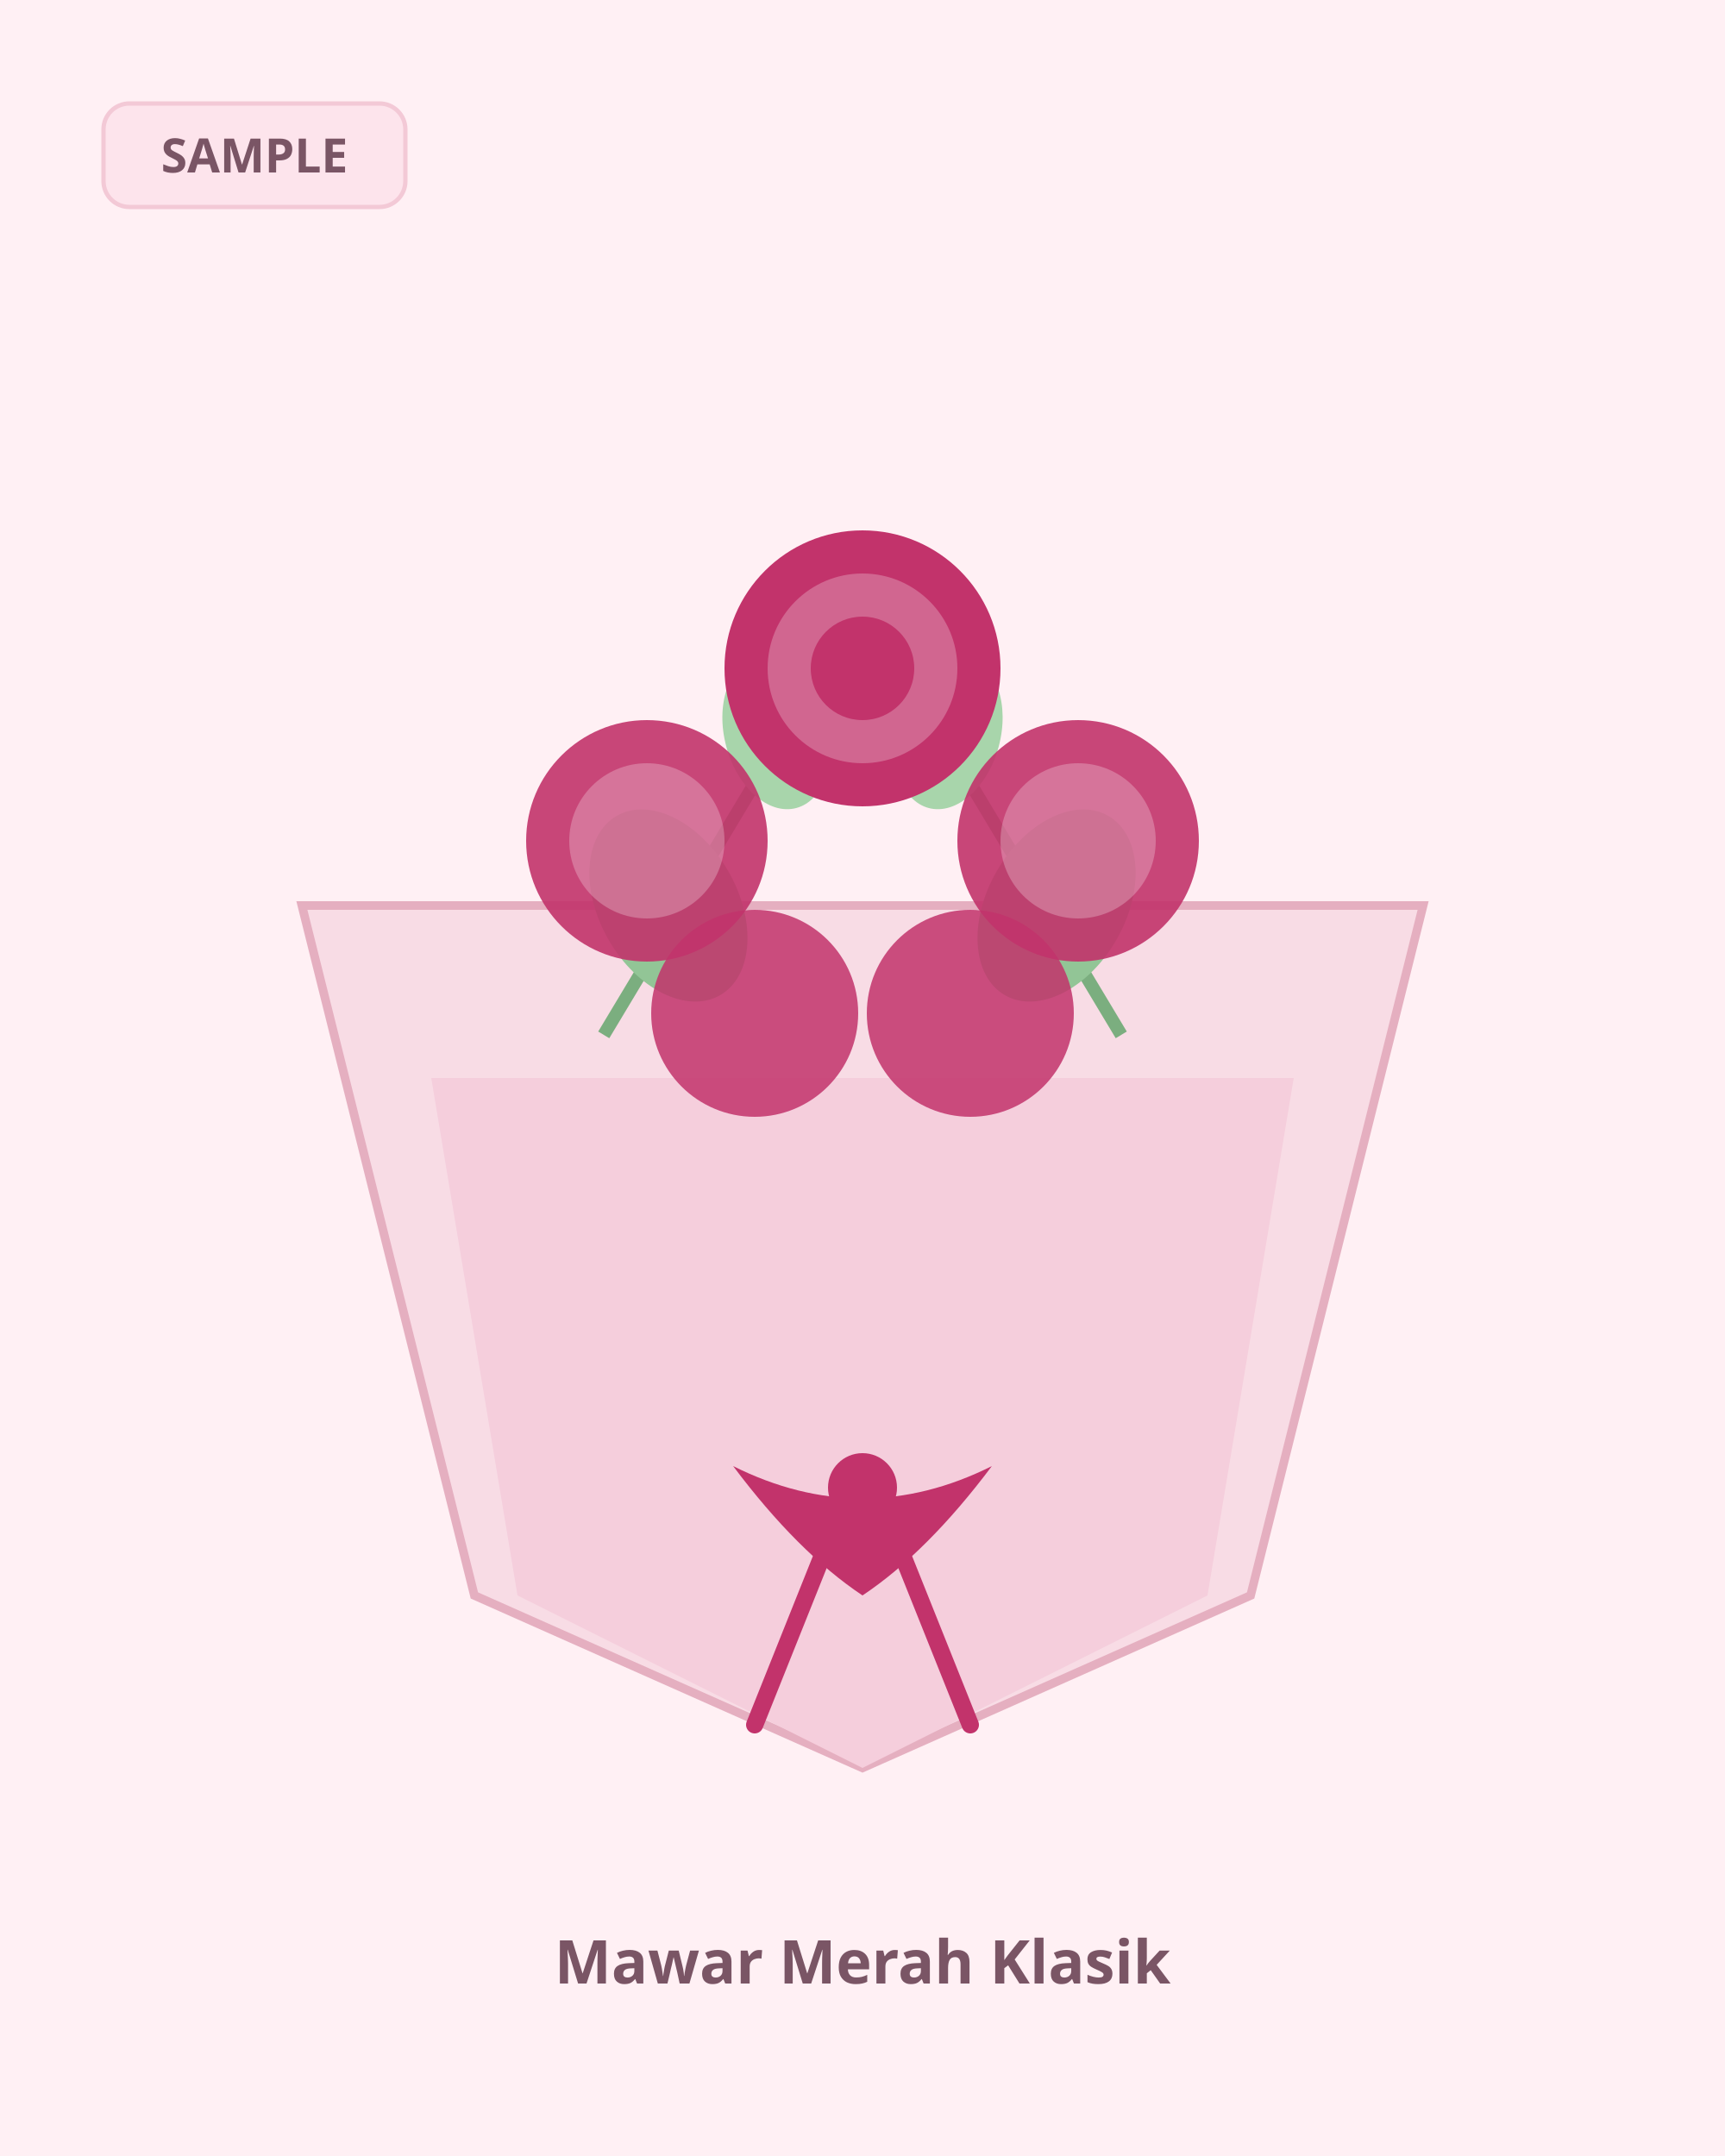
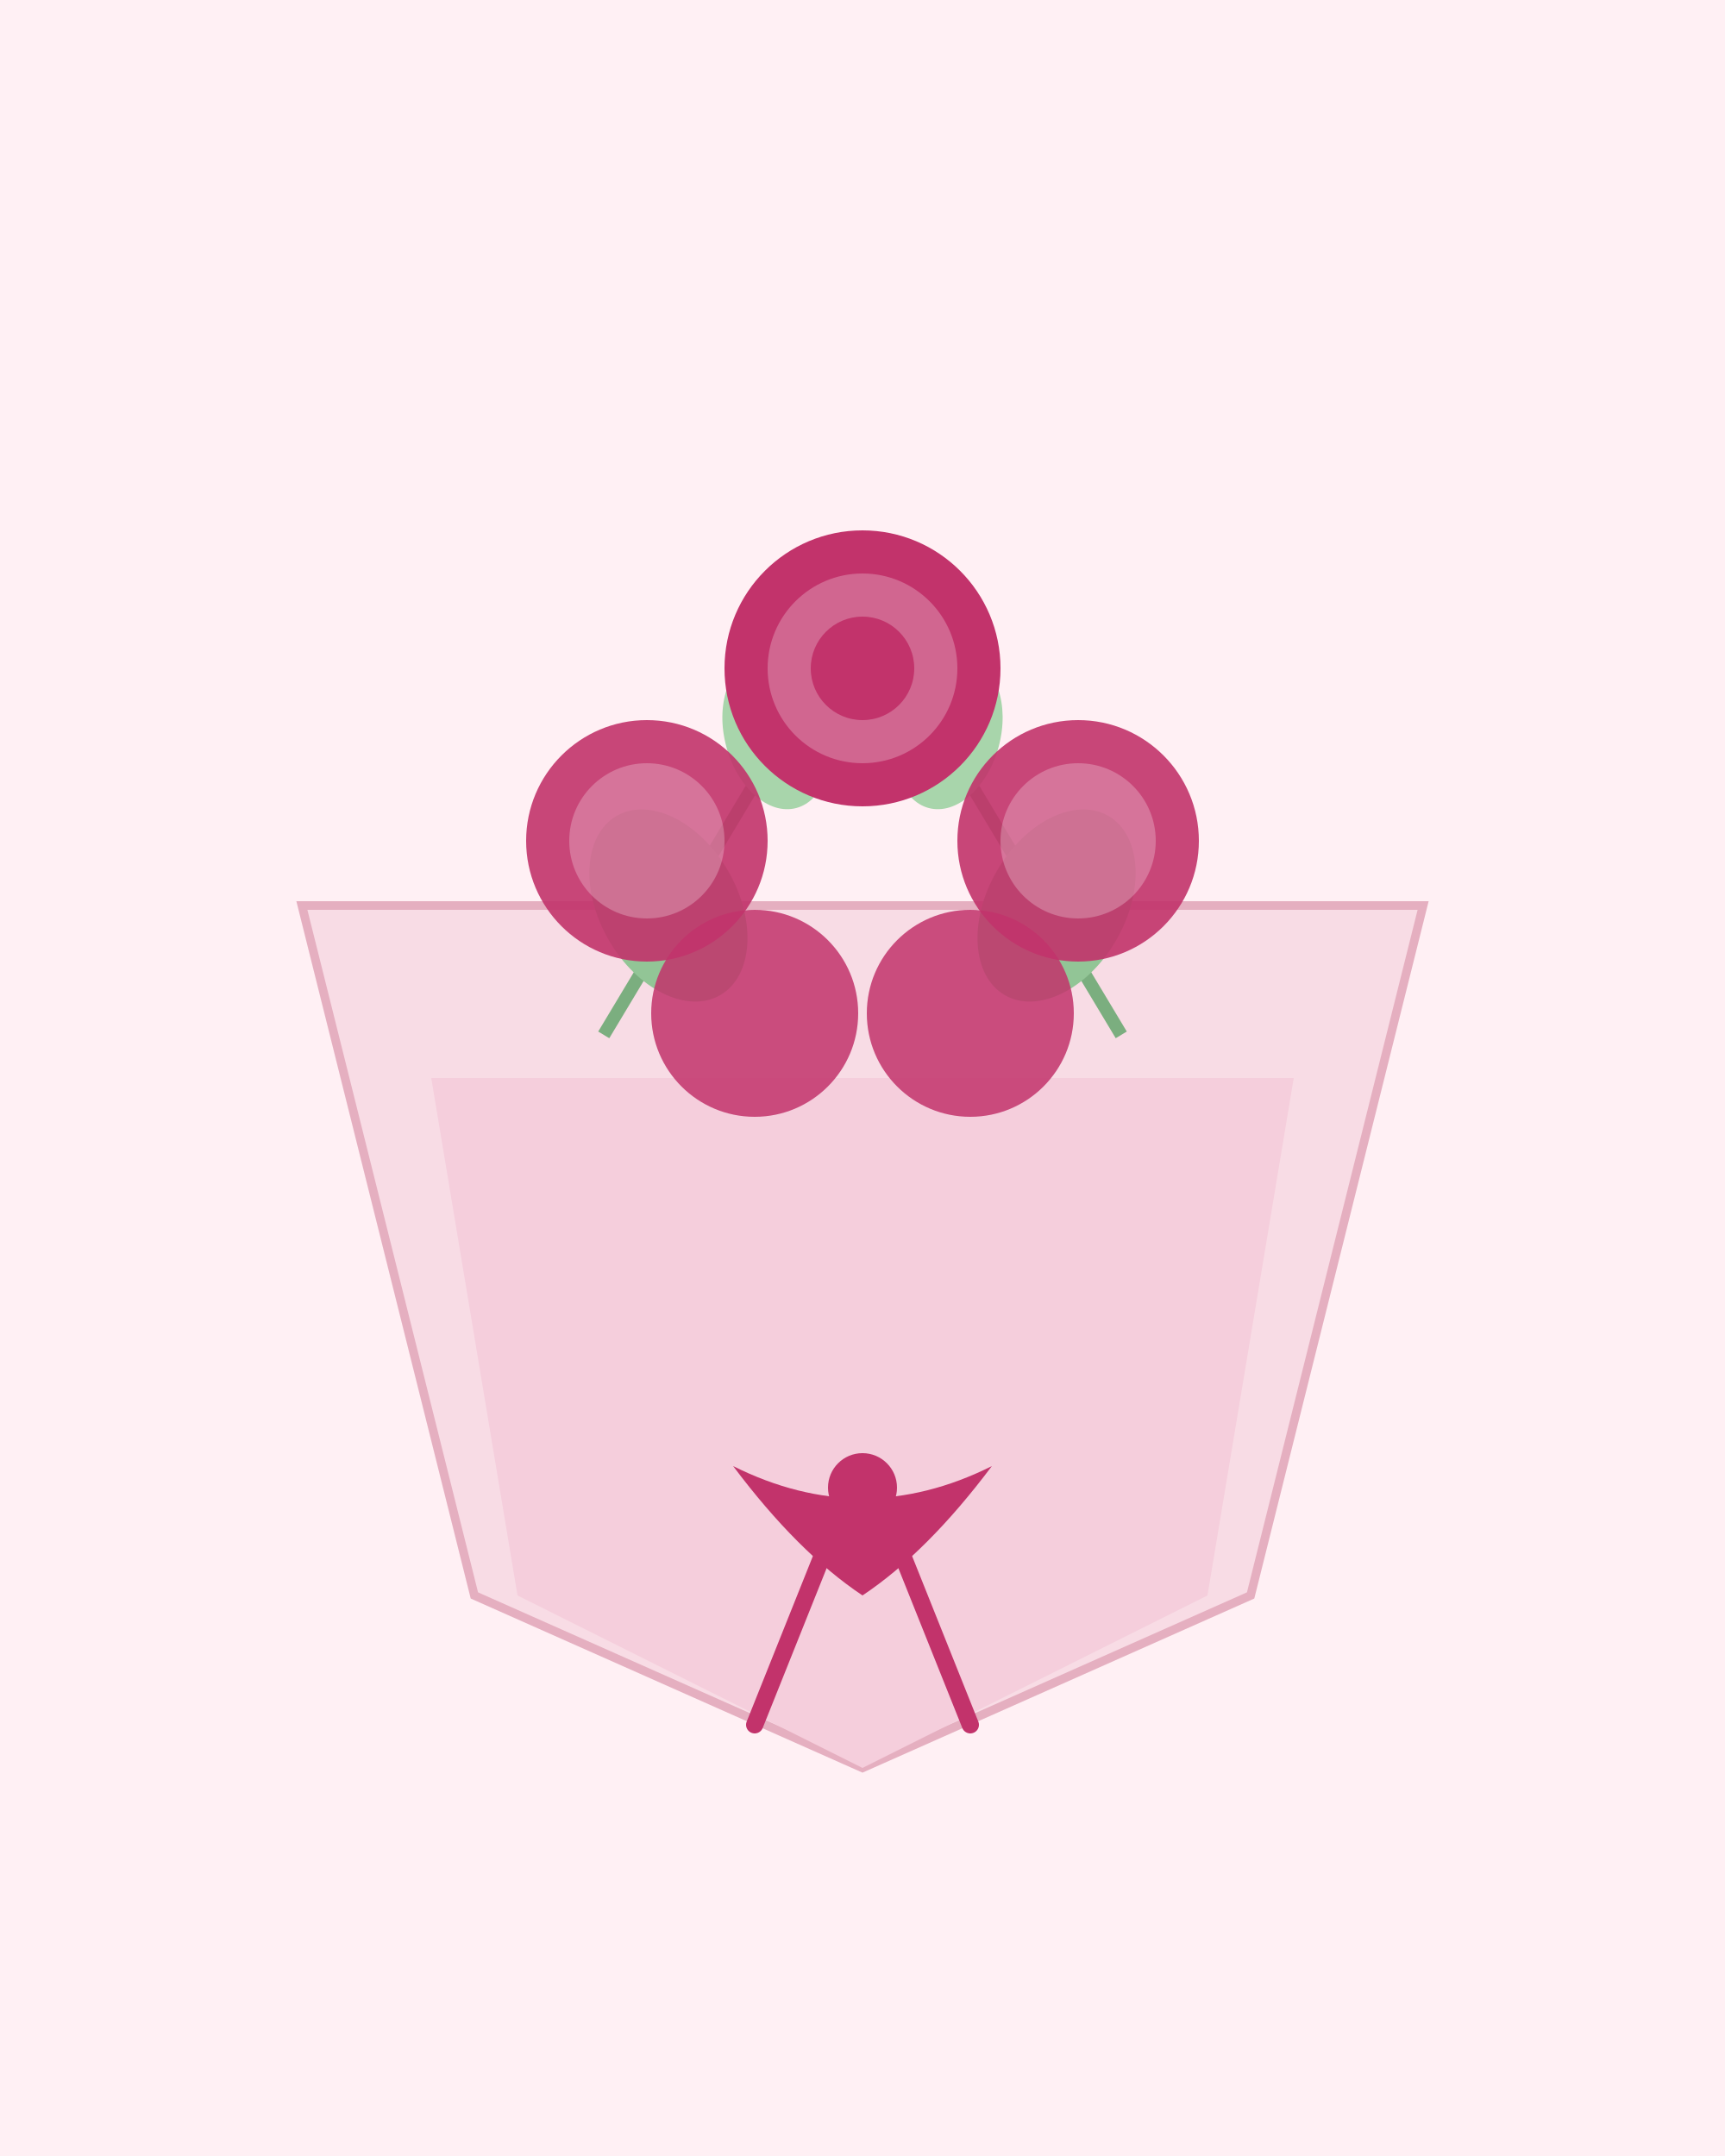
<svg xmlns="http://www.w3.org/2000/svg" viewBox="0 0 400 500" width="400" height="500">
  <rect width="400" height="500" fill="#FFF0F4" />
  <g transform="translate(200, 230)">
    <path d="M-90 140 L0 180 L90 140 L130 -20 L-130 -20 Z" fill="#F8DCE5" stroke="#E5AFC0" stroke-width="2" />
    <path d="M-80 140 L0 180 L80 140 L100 20 L-100 20 Z" fill="#F5CEDC" />
    <path d="M-30 110 Q0 125 30 110 Q15 130 0 140 Q-15 130 -30 110 Z" fill="#C2336B" />
    <circle cx="0" cy="115" r="8" fill="#C2336B" />
    <path d="M-5 120 L-25 170" stroke="#C2336B" stroke-width="4" stroke-linecap="round" />
    <path d="M5 120 L25 170" stroke="#C2336B" stroke-width="4" stroke-linecap="round" />
    <path d="M-60 10 Q-30 -40 0 -90" stroke="#7BAE7F" stroke-width="3" fill="none" />
    <path d="M60 10 Q30 -40 0 -90" stroke="#7BAE7F" stroke-width="3" fill="none" />
    <ellipse cx="-45" cy="-20" rx="16" ry="24" fill="#92C596" transform="rotate(-30 -45 -20)" />
    <ellipse cx="45" cy="-20" rx="16" ry="24" fill="#92C596" transform="rotate(30 45 -20)" />
    <ellipse cx="-20" cy="-60" rx="12" ry="18" fill="#A8D5AB" transform="rotate(-15 -20 -60)" />
    <ellipse cx="20" cy="-60" rx="12" ry="18" fill="#A8D5AB" transform="rotate(15 20 -60)" />
    <circle cx="0" cy="-75" r="32" fill="#C2336B" />
    <circle cx="0" cy="-75" r="22" fill="#FFFFFF" fill-opacity="0.25" />
    <circle cx="0" cy="-75" r="12" fill="#C2336B" />
    <circle cx="-50" cy="-35" r="28" fill="#C2336B" fill-opacity="0.9" />
    <circle cx="-50" cy="-35" r="18" fill="#FFFFFF" fill-opacity="0.25" />
    <circle cx="50" cy="-35" r="28" fill="#C2336B" fill-opacity="0.9" />
    <circle cx="50" cy="-35" r="18" fill="#FFFFFF" fill-opacity="0.25" />
    <circle cx="-25" cy="5" r="24" fill="#C2336B" fill-opacity="0.85" />
    <circle cx="25" cy="5" r="24" fill="#C2336B" fill-opacity="0.85" />
  </g>
-   <rect x="24" y="24" width="70" height="24" rx="6" fill="#FDE4EC" stroke="#F3C9D6" />
-   <text x="59" y="40" font-family="sans-serif" font-size="11" font-weight="bold" fill="#7A5565" text-anchor="middle">SAMPLE</text>
-   <text x="200" y="460" font-family="sans-serif" font-size="14" font-weight="600" fill="#7A5565" text-anchor="middle">Mawar Merah Klasik</text>
</svg>
